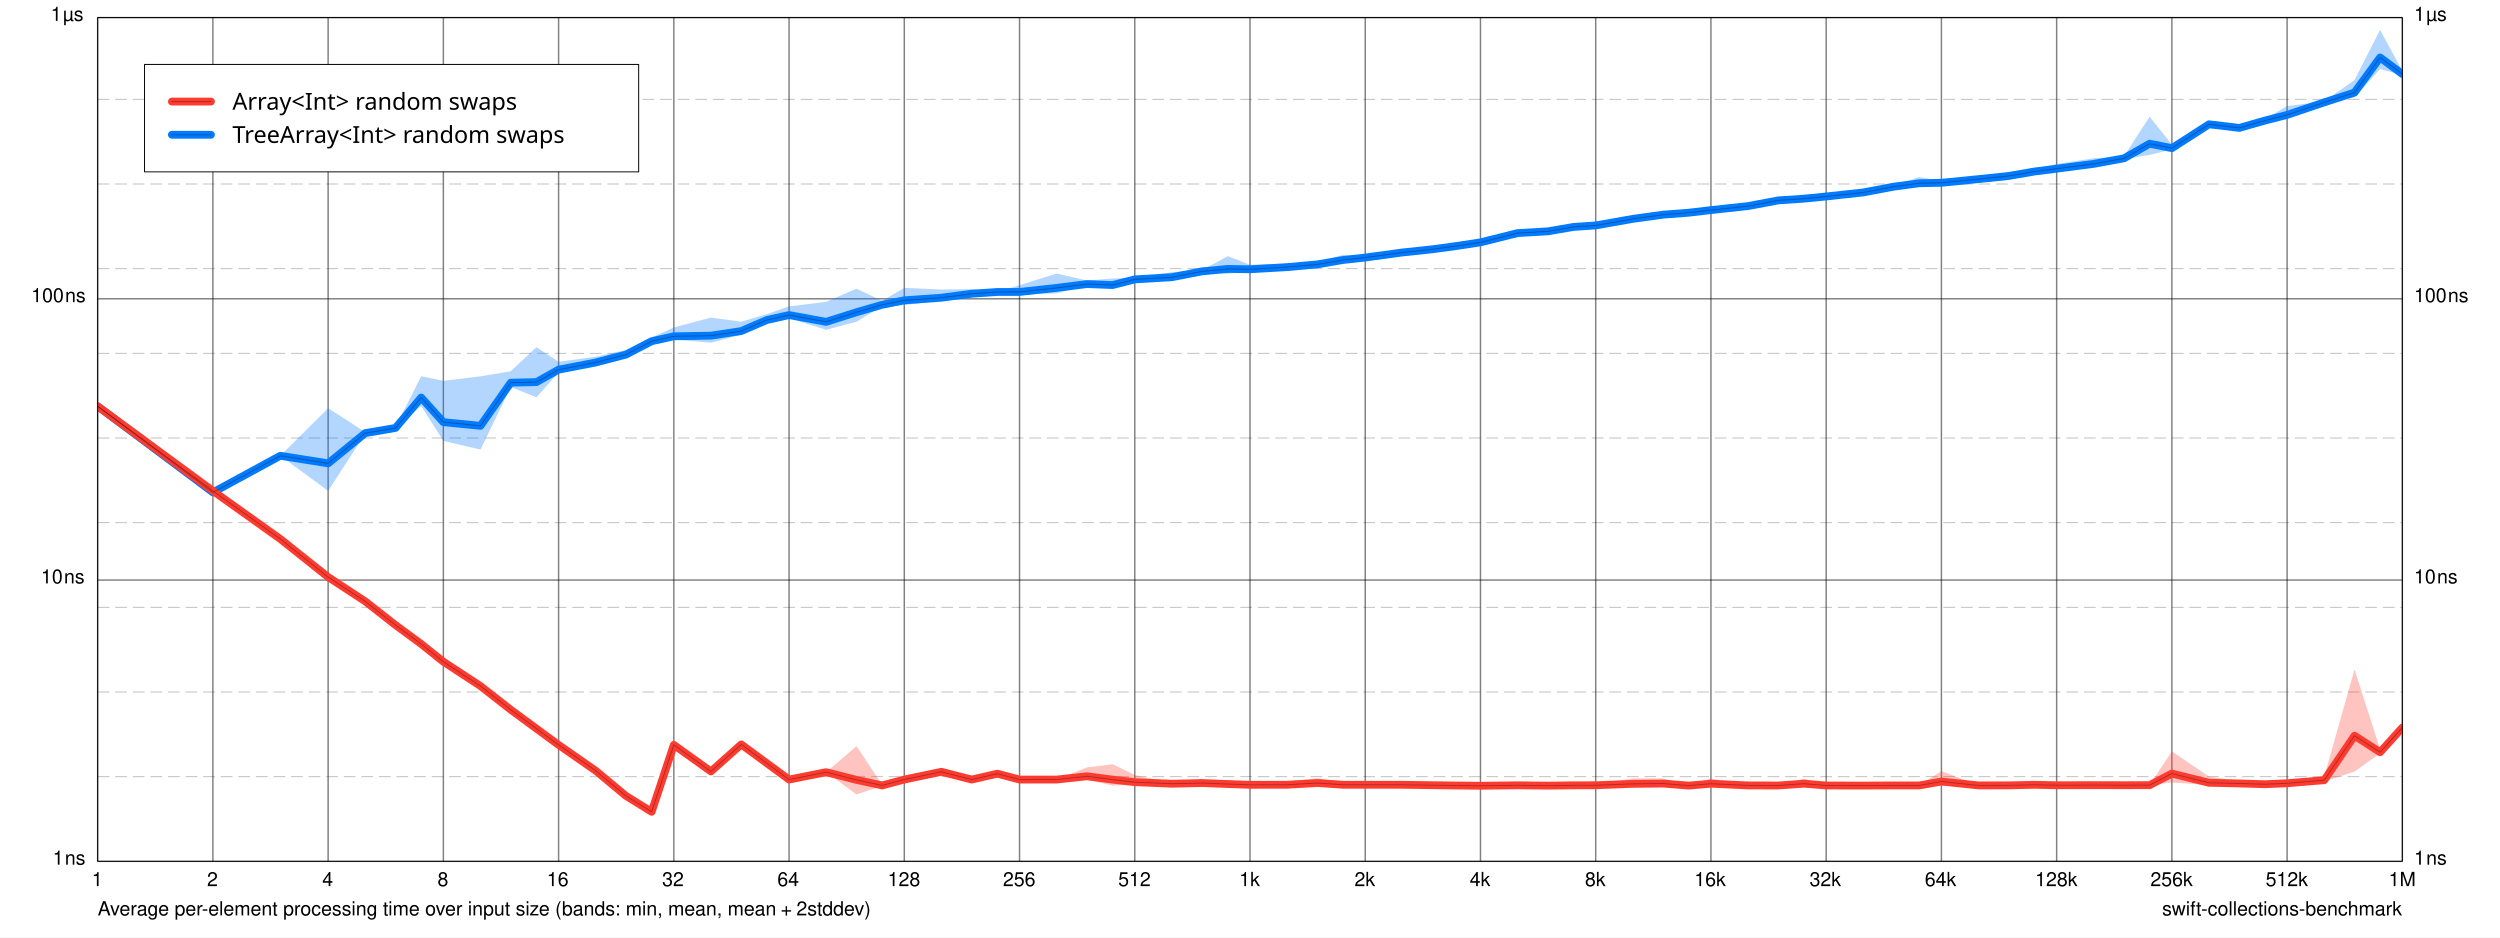
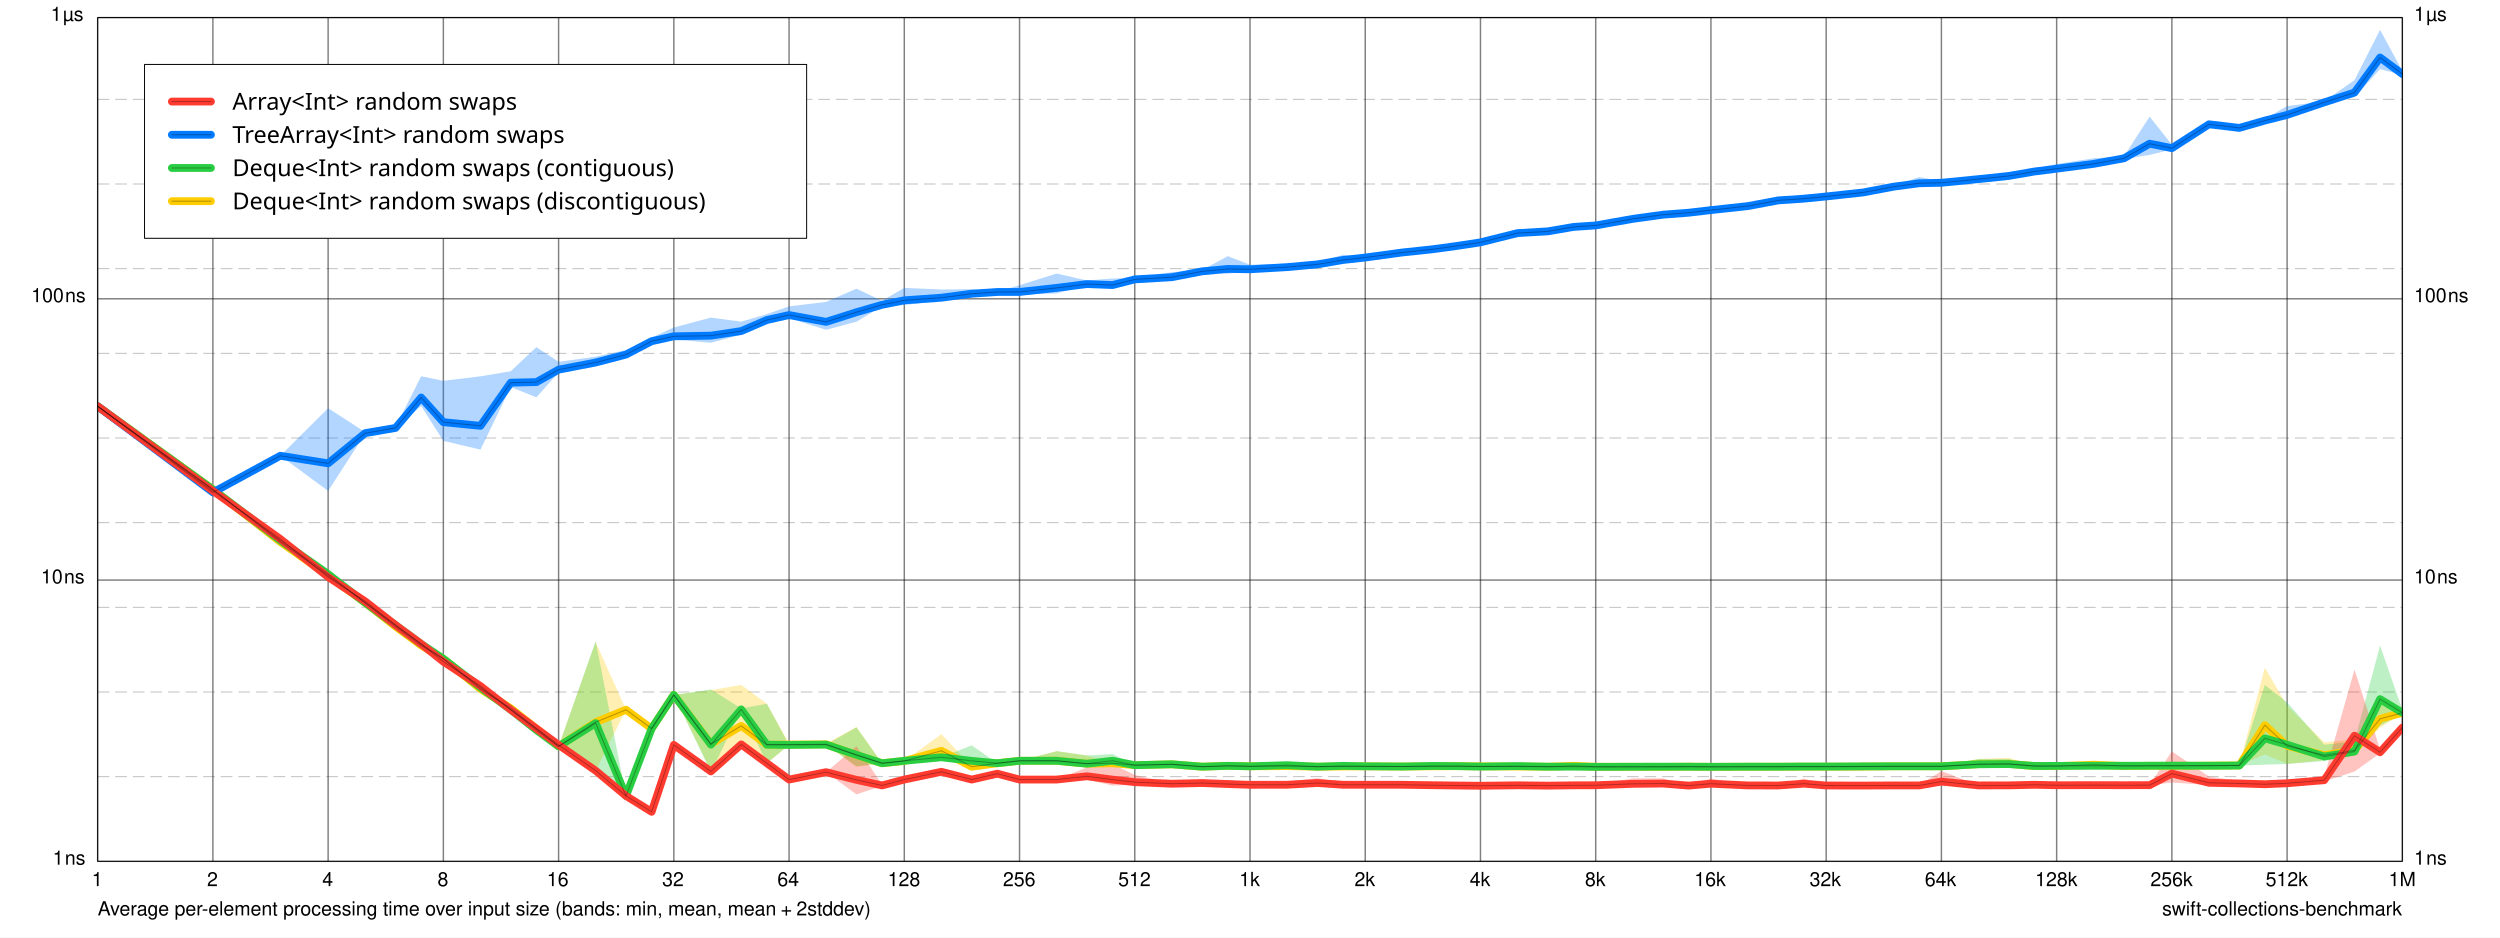
<svg xmlns="http://www.w3.org/2000/svg" xmlns:xlink="http://www.w3.org/1999/xlink" width="1280.0px" height="480.0px" viewBox="0.0 0.0 1280.0 480.0" version="1.1">
  <path d="M 0 0 L 0 480 L 1280 480 L 1280 0 z" fill="#FFFFFF" fill-opacity="1.0" stroke="none" />
  <text x="50" y="468.7" font-family="Helvetica" font-size="10" font-weight="normal" font-style="normal" fill="#000000" fill-opacity="1">Average per-element processing time over input size (bands: min, mean, mean + 2stddev)</text>
  <a xlink:href="https://github.com/apple/swift-collections-benchmark">
    <text x="1107" y="468.7" font-family="Helvetica" font-size="10" font-weight="normal" font-style="normal" fill="#000000" fill-opacity="1">swift-collections-benchmark</text>
  </a>
  <path d="M 50 9 L 50 441" fill="none" stroke-width="0.75" stroke="#000000" stroke-opacity="0.498" stroke-linecap="butt" stroke-linejoin="round" />
  <text x="47" y="453.7" font-family="Helvetica" font-size="10" font-weight="normal" font-style="normal" fill="#000000" fill-opacity="1">1</text>
  <path d="M 109 9 L 109 441" fill="none" stroke-width="0.75" stroke="#000000" stroke-opacity="0.498" stroke-linecap="butt" stroke-linejoin="round" />
  <text x="106" y="453.7" font-family="Helvetica" font-size="10" font-weight="normal" font-style="normal" fill="#000000" fill-opacity="1">2</text>
  <path d="M 168 9 L 168 441" fill="none" stroke-width="0.75" stroke="#000000" stroke-opacity="0.498" stroke-linecap="butt" stroke-linejoin="round" />
  <text x="165" y="453.7" font-family="Helvetica" font-size="10" font-weight="normal" font-style="normal" fill="#000000" fill-opacity="1">4</text>
  <path d="M 227 9 L 227 441" fill="none" stroke-width="0.75" stroke="#000000" stroke-opacity="0.498" stroke-linecap="butt" stroke-linejoin="round" />
  <text x="224" y="453.7" font-family="Helvetica" font-size="10" font-weight="normal" font-style="normal" fill="#000000" fill-opacity="1">8</text>
  <path d="M 286 9 L 286 441" fill="none" stroke-width="0.75" stroke="#000000" stroke-opacity="0.498" stroke-linecap="butt" stroke-linejoin="round" />
  <text x="280" y="453.7" font-family="Helvetica" font-size="10" font-weight="normal" font-style="normal" fill="#000000" fill-opacity="1">16</text>
  <path d="M 345 9 L 345 441" fill="none" stroke-width="0.75" stroke="#000000" stroke-opacity="0.498" stroke-linecap="butt" stroke-linejoin="round" />
  <text x="339" y="453.7" font-family="Helvetica" font-size="10" font-weight="normal" font-style="normal" fill="#000000" fill-opacity="1">32</text>
  <path d="M 404 9 L 404 441" fill="none" stroke-width="0.75" stroke="#000000" stroke-opacity="0.498" stroke-linecap="butt" stroke-linejoin="round" />
  <text x="398" y="453.7" font-family="Helvetica" font-size="10" font-weight="normal" font-style="normal" fill="#000000" fill-opacity="1">64</text>
  <path d="M 463 9 L 463 441" fill="none" stroke-width="0.75" stroke="#000000" stroke-opacity="0.498" stroke-linecap="butt" stroke-linejoin="round" />
  <text x="454.5" y="453.7" font-family="Helvetica" font-size="10" font-weight="normal" font-style="normal" fill="#000000" fill-opacity="1">128</text>
  <path d="M 522 9 L 522 441" fill="none" stroke-width="0.75" stroke="#000000" stroke-opacity="0.498" stroke-linecap="butt" stroke-linejoin="round" />
  <text x="513.5" y="453.7" font-family="Helvetica" font-size="10" font-weight="normal" font-style="normal" fill="#000000" fill-opacity="1">256</text>
  <path d="M 581 9 L 581 441" fill="none" stroke-width="0.75" stroke="#000000" stroke-opacity="0.498" stroke-linecap="butt" stroke-linejoin="round" />
  <text x="572.5" y="453.7" font-family="Helvetica" font-size="10" font-weight="normal" font-style="normal" fill="#000000" fill-opacity="1">512</text>
  <path d="M 640 9 L 640 441" fill="none" stroke-width="0.75" stroke="#000000" stroke-opacity="0.498" stroke-linecap="butt" stroke-linejoin="round" />
  <text x="634.5" y="453.7" font-family="Helvetica" font-size="10" font-weight="normal" font-style="normal" fill="#000000" fill-opacity="1">1k</text>
  <path d="M 699 9 L 699 441" fill="none" stroke-width="0.75" stroke="#000000" stroke-opacity="0.498" stroke-linecap="butt" stroke-linejoin="round" />
  <text x="693.5" y="453.7" font-family="Helvetica" font-size="10" font-weight="normal" font-style="normal" fill="#000000" fill-opacity="1">2k</text>
  <path d="M 758 9 L 758 441" fill="none" stroke-width="0.75" stroke="#000000" stroke-opacity="0.498" stroke-linecap="butt" stroke-linejoin="round" />
  <text x="752.5" y="453.7" font-family="Helvetica" font-size="10" font-weight="normal" font-style="normal" fill="#000000" fill-opacity="1">4k</text>
  <path d="M 817 9 L 817 441" fill="none" stroke-width="0.75" stroke="#000000" stroke-opacity="0.498" stroke-linecap="butt" stroke-linejoin="round" />
  <text x="811.5" y="453.7" font-family="Helvetica" font-size="10" font-weight="normal" font-style="normal" fill="#000000" fill-opacity="1">8k</text>
  <path d="M 876 9 L 876 441" fill="none" stroke-width="0.75" stroke="#000000" stroke-opacity="0.498" stroke-linecap="butt" stroke-linejoin="round" />
  <text x="867.5" y="453.7" font-family="Helvetica" font-size="10" font-weight="normal" font-style="normal" fill="#000000" fill-opacity="1">16k</text>
  <path d="M 935 9 L 935 441" fill="none" stroke-width="0.75" stroke="#000000" stroke-opacity="0.498" stroke-linecap="butt" stroke-linejoin="round" />
  <text x="926.5" y="453.7" font-family="Helvetica" font-size="10" font-weight="normal" font-style="normal" fill="#000000" fill-opacity="1">32k</text>
  <path d="M 994 9 L 994 441" fill="none" stroke-width="0.75" stroke="#000000" stroke-opacity="0.498" stroke-linecap="butt" stroke-linejoin="round" />
  <text x="985.5" y="453.7" font-family="Helvetica" font-size="10" font-weight="normal" font-style="normal" fill="#000000" fill-opacity="1">64k</text>
  <path d="M 1053 9 L 1053 441" fill="none" stroke-width="0.75" stroke="#000000" stroke-opacity="0.498" stroke-linecap="butt" stroke-linejoin="round" />
  <text x="1042" y="453.7" font-family="Helvetica" font-size="10" font-weight="normal" font-style="normal" fill="#000000" fill-opacity="1">128k</text>
  <path d="M 1112 9 L 1112 441" fill="none" stroke-width="0.75" stroke="#000000" stroke-opacity="0.498" stroke-linecap="butt" stroke-linejoin="round" />
  <text x="1101" y="453.7" font-family="Helvetica" font-size="10" font-weight="normal" font-style="normal" fill="#000000" fill-opacity="1">256k</text>
  <path d="M 1171 9 L 1171 441" fill="none" stroke-width="0.75" stroke="#000000" stroke-opacity="0.498" stroke-linecap="butt" stroke-linejoin="round" />
  <text x="1160" y="453.7" font-family="Helvetica" font-size="10" font-weight="normal" font-style="normal" fill="#000000" fill-opacity="1">512k</text>
  <path d="M 1230 9 L 1230 441" fill="none" stroke-width="0.75" stroke="#000000" stroke-opacity="0.498" stroke-linecap="butt" stroke-linejoin="round" />
  <text x="1223" y="453.7" font-family="Helvetica" font-size="10" font-weight="normal" font-style="normal" fill="#000000" fill-opacity="1">1M</text>
  <path d="M 50 441 L 1230 441" fill="none" stroke-width="0.75" stroke="#000000" stroke-opacity="0.498" stroke-linecap="butt" stroke-linejoin="round" />
  <text x="27" y="442.7" font-family="Helvetica" font-size="10" font-weight="normal" font-style="normal" fill="#000000" fill-opacity="1">1 ns</text>
  <text x="1236" y="442.7" font-family="Helvetica" font-size="10" font-weight="normal" font-style="normal" fill="#000000" fill-opacity="1">1 ns</text>
  <path d="M 50 297 L 1230 297" fill="none" stroke-width="0.75" stroke="#000000" stroke-opacity="0.498" stroke-linecap="butt" stroke-linejoin="round" />
  <text x="21" y="298.7" font-family="Helvetica" font-size="10" font-weight="normal" font-style="normal" fill="#000000" fill-opacity="1">10 ns</text>
  <text x="1236" y="298.7" font-family="Helvetica" font-size="10" font-weight="normal" font-style="normal" fill="#000000" fill-opacity="1">10 ns</text>
  <path d="M 50 153 L 1230 153" fill="none" stroke-width="0.75" stroke="#000000" stroke-opacity="0.498" stroke-linecap="butt" stroke-linejoin="round" />
  <text x="16" y="154.7" font-family="Helvetica" font-size="10" font-weight="normal" font-style="normal" fill="#000000" fill-opacity="1">100 ns</text>
  <text x="1236" y="154.7" font-family="Helvetica" font-size="10" font-weight="normal" font-style="normal" fill="#000000" fill-opacity="1">100 ns</text>
  <path d="M 50 9 L 1230 9" fill="none" stroke-width="0.75" stroke="#000000" stroke-opacity="0.498" stroke-linecap="butt" stroke-linejoin="round" />
  <text x="26" y="10.7" font-family="Helvetica" font-size="10" font-weight="normal" font-style="normal" fill="#000000" fill-opacity="1">1 µs</text>
  <text x="1236" y="10.7" font-family="Helvetica" font-size="10" font-weight="normal" font-style="normal" fill="#000000" fill-opacity="1">1 µs</text>
  <path d="M 50 397.65 L 1230 397.65" fill="none" stroke-width="0.5" stroke="#000000" stroke-opacity="0.259" stroke-linecap="butt" stroke-linejoin="round" stroke-dasharray="6 3" stroke-dashoffset="0" />
  <path d="M 50 354.3 L 1230 354.3" fill="none" stroke-width="0.5" stroke="#000000" stroke-opacity="0.259" stroke-linecap="butt" stroke-linejoin="round" stroke-dasharray="6 3" stroke-dashoffset="0" />
  <path d="M 50 310.96 L 1230 310.96" fill="none" stroke-width="0.5" stroke="#000000" stroke-opacity="0.259" stroke-linecap="butt" stroke-linejoin="round" stroke-dasharray="6 3" stroke-dashoffset="0" />
  <path d="M 50 267.61 L 1230 267.61" fill="none" stroke-width="0.5" stroke="#000000" stroke-opacity="0.259" stroke-linecap="butt" stroke-linejoin="round" stroke-dasharray="6 3" stroke-dashoffset="0" />
  <path d="M 50 224.26 L 1230 224.26" fill="none" stroke-width="0.5" stroke="#000000" stroke-opacity="0.259" stroke-linecap="butt" stroke-linejoin="round" stroke-dasharray="6 3" stroke-dashoffset="0" />
  <path d="M 50 180.91 L 1230 180.91" fill="none" stroke-width="0.5" stroke="#000000" stroke-opacity="0.259" stroke-linecap="butt" stroke-linejoin="round" stroke-dasharray="6 3" stroke-dashoffset="0" />
  <path d="M 50 137.56 L 1230 137.56" fill="none" stroke-width="0.5" stroke="#000000" stroke-opacity="0.259" stroke-linecap="butt" stroke-linejoin="round" stroke-dasharray="6 3" stroke-dashoffset="0" />
  <path d="M 50 94.213 L 1230 94.213" fill="none" stroke-width="0.5" stroke="#000000" stroke-opacity="0.259" stroke-linecap="butt" stroke-linejoin="round" stroke-dasharray="6 3" stroke-dashoffset="0" />
  <path d="M 50 50.865 L 1230 50.865" fill="none" stroke-width="0.5" stroke="#000000" stroke-opacity="0.259" stroke-linecap="butt" stroke-linejoin="round" stroke-dasharray="6 3" stroke-dashoffset="0" />
-   <path d="M 74 33 L 74 88 L 327 88 L 327 33 z" fill="#FFFFFF" fill-opacity="1.0" stroke="none" />
+   <path d="M 74 33 L 74 122 L 413 122 L 413 33 z" fill="#FFFFFF" fill-opacity="1.0" stroke="none" />
  <clipPath id="clip-0">
    <path d="M 50 9 L 50 441 L 1230 441 L 1230 9 z" />
  </clipPath>
  <g clip-path="url(#clip-0)">
+     <path d="M 50 205.91L 109 250.6L 143.51 277.46L 168 292.6L 186.99 306.56L 202.51 320.81L 215.63 330.45L 227 337.3L 245.99 352.76L 261.51 362.65L 274.63 370.95L 286 382.15L 304.99 328.7L 320.51 363.4L 333.63 373.04L 345 355.79L 363.99 353.34L 379.51 350.67L 392.63 360.31L 404 380.68L 422.99 380.67L 438.51 372.21L 451.63 390.78L 463 389.64L 481.99 375.85L 497.51 392.36L 510.63 390.78L 522 389.53L 540.99 384.61L 556.51 386.81L 569.63 390.78L 581 391.77L 599.99 391.34L 615.51 392.53L 628.63 392.11L 640 390.74L 658.99 392.21L 674.51 392.52L 687.63 391.52L 699 392.36L 717.99 391.81L 733.51 391.81L 746.63 391.8L 758 392.36L 776.99 392.47L 792.51 392.55L 805.63 391.17L 817 392.37L 835.99 392.25L 851.51 392.64L 864.63 392.52L 876 392.5L 894.99 392.42L 910.51 392.55L 923.63 392.52L 935 392.53L 953.99 392.41L 969.51 392.17L 982.63 392.12L 994 392.35L 1013 388.54L 1028.5 387.96L 1041.6 392.23L 1053 392.25L 1072 389.8L 1087.5 392.12L 1100.6 392.08L 1112 392.08L 1131 391.66L 1146.5 391.85L 1159.6 341.78L 1171 361.42L 1190 380L 1205.5 378.67L 1218.6 356.91L 1230 363.89L 1230 365.32L 1218.6 372.51L 1205.5 386.26L 1190 389.21L 1171 391.1L 1159.6 386.26L 1146.5 391.88L 1131 392.14L 1112 392.16L 1100.6 392.12L 1087.5 392.23L 1072 392.15L 1053 392.27L 1041.6 392.25L 1028.5 392.23L 1013 392.25L 994 392.35L 982.63 392.43L 969.51 392.4L 953.99 392.53L 935 392.53L 923.63 392.52L 910.51 392.55L 894.99 392.64L 876 392.64L 864.63 392.52L 851.51 392.64L 835.99 392.7L 817 392.64L 805.63 392.44L 792.51 392.55L 776.99 392.47L 758 392.36L 746.63 392.43L 733.51 392.54L 717.99 392.71L 699 392.36L 687.63 392.77L 674.51 392.55L 658.99 392.25L 640 392.92L 628.63 392.11L 615.51 392.53L 599.99 391.34L 581 391.77L 569.63 390.78L 556.51 392.57L 540.99 391.34L 522 389.53L 510.63 390.78L 497.51 392.65L 481.99 387.73L 463 389.64L 451.63 390.78L 438.51 392.65L 422.99 381.24L 404 381.39L 392.63 390.78L 379.51 381.14L 363.99 394.6L 345 355.79L 333.63 373.04L 320.51 363.4L 304.99 394.6L 286 382.15L 274.63 373.8L 261.51 362.65L 245.99 352.76L 227 337.3L 215.63 330.45L 202.51 320.81L 186.99 309.41L 168 295.46L 143.51 277.46L 109 250.6L 50 208.76" fill="#FFCC00" fill-opacity="0.302" stroke="none" />
+     <path d="M 50 205.91L 109 250.6L 143.51 274.61L 168 293.95L 186.99 306.56L 202.51 317.96L 215.63 327.6L 227 337.3L 245.99 349.91L 261.51 361.31L 274.63 373.8L 286 382.15L 304.99 328.22L 320.51 407.51L 333.63 373.04L 345 355.79L 363.99 352.99L 379.51 362.69L 392.63 360.31L 404 381.39L 422.99 381.24L 438.51 372.41L 451.63 390.78L 463 389.23L 481.99 387.73L 497.51 381.6L 510.63 390.78L 522 389.53L 540.99 384.61L 556.51 386.81L 569.63 386.06L 581 391.77L 599.99 391.25L 615.51 392.5L 628.63 392.05L 640 390.71L 658.99 390.49L 674.51 392.55L 687.63 392.11L 699 392.33L 717.99 391.82L 733.51 392.16L 746.63 391.8L 758 392.09L 776.99 392.23L 792.51 392.55L 805.63 392.29L 817 392.64L 835.99 392.58L 851.51 392.54L 864.63 392.44L 876 392.51L 894.99 392.53L 910.51 392.54L 923.63 392.48L 935 392.5L 953.99 392.27L 969.51 392.35L 982.63 392.35L 994 392.26L 1013 388.62L 1028.5 388.57L 1041.6 392.02L 1053 391.96L 1072 391.78L 1087.5 392.02L 1100.6 392.03L 1112 391.61L 1131 391.95L 1146.5 391.84L 1159.6 350.69L 1171 359.62L 1190 381.28L 1205.5 379.63L 1218.6 330.52L 1230 363.37L 1230 365.43L 1218.6 371.53L 1205.5 386.74L 1190 389.62L 1171 391.18L 1159.6 391.52L 1146.5 392L 1131 392.08L 1112 392.14L 1100.6 392.06L 1087.5 392.11L 1072 392.17L 1053 392.2L 1041.6 392.24L 1028.5 392.16L 1013 392.28L 994 392.37L 982.63 392.35L 969.51 392.35L 953.99 392.44L 935 392.5L 923.63 392.48L 910.51 392.55L 894.99 392.53L 876 392.64L 864.63 392.6L 851.51 392.55L 835.99 392.59L 817 392.64L 805.63 392.6L 792.51 392.55L 776.99 392.24L 758 392.64L 746.63 392.44L 733.51 392.16L 717.99 392.7L 699 392.36L 687.63 392.11L 674.51 392.55L 658.99 392.23L 640 392.95L 628.63 392.11L 615.51 392.57L 599.99 391.34L 581 391.77L 569.63 390.78L 556.51 392.57L 540.99 391.34L 522 389.53L 510.63 390.78L 497.51 392.65L 481.99 387.73L 463 389.64L 451.63 390.78L 438.51 392.35L 422.99 381.24L 404 381.39L 392.63 390.78L 379.51 363.4L 363.99 395.35L 345 355.79L 333.63 373.04L 320.51 407.51L 304.99 396.11L 286 382.15L 274.63 373.8L 261.51 364.16L 245.99 352.76L 227 337.3L 215.63 330.45L 202.51 320.81L 186.99 309.41L 168 293.95L 143.51 277.46L 109 250.6L 50 208.76" fill="#28CD41" fill-opacity="0.302" stroke="none" />
    <path d="M 50 205.91L 109 252.11L 143.51 233.36L 168 208.99L 186.99 221.24L 202.51 218.68L 215.63 192.64L 227 194.98L 245.99 192.67L 261.51 190.07L 274.63 177.73L 286 185.25L 304.99 182.62L 320.51 179.2L 333.63 172.85L 345 167.66L 363.99 162.62L 379.51 164.7L 392.63 160.81L 404 156.86L 422.99 154.55L 438.51 147.81L 451.63 154.01L 463 147.39L 481.99 148.24L 497.51 148.03L 510.63 149.35L 522 146.04L 540.99 140.05L 556.51 143.6L 569.63 142.59L 581 142.31L 599.99 139.33L 615.51 138.27L 628.63 131.15L 640 135.56L 658.99 135.02L 674.51 134.38L 687.63 130.46L 699 131.49L 717.99 129.21L 733.51 126.26L 746.63 125.68L 758 124.02L 776.99 118.56L 792.51 118.24L 805.63 115.12L 817 114.28L 835.99 110.55L 851.51 108.77L 864.63 107.6L 876 107.11L 894.99 104.48L 910.51 101.52L 923.63 101.18L 935 100.35L 953.99 98.23L 969.51 94.891L 982.63 90.696L 994 92.692L 1013 90.264L 1028.5 89.37L 1041.6 86.367L 1053 83.954L 1072 81.03L 1087.5 79.997L 1100.6 59.733L 1112 74.068L 1131 63.515L 1146.5 64.492L 1159.6 60.925L 1171 54.295L 1190 51.886L 1205.5 41.003L 1218.6 15.299L 1230 36.295L 1230 38.491L 1218.6 35.331L 1205.5 49.801L 1190 52.589L 1171 60.512L 1159.6 62.02L 1146.5 65.844L 1131 63.684L 1112 76.511L 1100.6 79.3L 1087.5 81.418L 1072 84.938L 1053 87.256L 1041.6 88.337L 1028.5 90.339L 1013 92.227L 994 93.902L 982.63 94.972L 969.51 95.823L 953.99 98.638L 935 100.68L 923.63 101.9L 910.51 102.97L 894.99 105.88L 876 107.74L 864.63 109.37L 851.51 110.32L 835.99 112.6L 817 115.83L 805.63 116.58L 792.51 118.53L 776.99 119.63L 758 124.1L 746.63 125.86L 733.51 128.11L 717.99 129.29L 699 131.99L 687.63 134.07L 674.51 135.72L 658.99 137.41L 640 138.7L 628.63 140.17L 615.51 139.15L 599.99 142.87L 581 143.3L 569.63 147.18L 556.51 146.11L 540.99 150.21L 522 150.74L 510.63 149.56L 497.51 151.23L 481.99 153.98L 463 156.17L 451.63 156.79L 438.51 164.73L 422.99 168.86L 404 162.96L 392.63 164.96L 379.51 171.29L 363.99 175.48L 345 173.87L 333.63 175.37L 320.51 182.39L 304.99 186.69L 286 190.74L 274.63 203.44L 261.51 198.15L 245.99 230.2L 227 225.74L 215.63 207.89L 202.51 219.25L 186.99 221.96L 168 251.35L 143.51 233.36L 109 252.11L 50 208.76" fill="#007AFF" fill-opacity="0.302" stroke="none" />
    <path d="M 50 205.91L 109 249.25L 143.51 275.96L 168 295.46L 186.99 307.9L 202.51 317.96L 215.63 327.6L 227 338.8L 245.99 351.25L 261.51 361.31L 274.63 370.95L 286 379.3L 304.99 394.6L 320.51 407.51L 333.63 415.64L 345 381.39L 363.99 393.92L 379.51 381.14L 392.63 390.78L 404 399.13L 422.99 395.35L 438.51 382.05L 451.63 401.71L 463 399.13L 481.99 395.16L 497.51 399.13L 510.63 396.13L 522 399.13L 540.99 399.13L 556.51 392.91L 569.63 391.29L 581 396.78L 599.99 401.27L 615.51 400.91L 628.63 399.26L 640 401.82L 658.99 400.26L 674.51 398.43L 687.63 400.72L 699 401.8L 717.99 401.81L 733.51 401.38L 746.63 402.17L 758 401.83L 776.99 402.07L 792.51 401.61L 805.63 401.81L 817 401.82L 835.99 398.52L 851.51 398.54L 864.63 402.1L 876 398.57L 894.99 402.14L 910.51 402.09L 923.63 398.64L 935 402.18L 953.99 402.11L 969.51 402.06L 982.63 401.98L 994 394.8L 1013 402.06L 1028.5 402.07L 1041.6 401.52L 1053 402.03L 1072 402L 1087.5 401.99L 1100.6 401.93L 1112 384.72L 1131 397.62L 1146.5 399.89L 1159.6 401.18L 1171 400.79L 1190 397.66L 1205.5 342.79L 1218.6 383.68L 1230 371.45L 1230 372.92L 1218.6 385.66L 1205.5 395.03L 1190 400.1L 1171 401.12L 1159.6 401.66L 1146.5 401.56L 1131 401.94L 1112 400.64L 1100.6 402.03L 1087.5 402.04L 1072 402L 1053 402.05L 1041.6 401.92L 1028.5 402.12L 1013 402.15L 994 402.16L 982.63 402.21L 969.51 402.17L 953.99 402.24L 935 402.18L 923.63 402.19L 910.51 402.19L 894.99 402.14L 876 402.22L 864.63 402.28L 851.51 402.14L 835.99 402.34L 817 402.14L 805.63 402.19L 792.51 402.48L 776.99 402.07L 758 402.47L 746.63 402.19L 733.51 402.25L 717.99 401.81L 699 401.8L 687.63 402.17L 674.51 401.8L 658.99 402.34L 640 401.82L 628.63 402.21L 615.51 400.91L 599.99 401.27L 581 401.82L 569.63 402.21L 556.51 399.13L 540.99 399.13L 522 399.13L 510.63 396.13L 497.51 399.13L 481.99 395.16L 463 399.13L 451.63 402.29L 438.51 406.75L 422.99 395.35L 404 399.13L 392.63 390.78L 379.51 381.14L 363.99 395.35L 345 381.39L 333.63 415.64L 320.51 407.51L 304.99 394.6L 286 382.15L 274.63 373.8L 261.51 364.16L 245.99 351.25L 227 338.8L 215.63 330.45L 202.51 320.81L 186.99 307.9L 168 295.46L 143.51 275.96L 109 252.11L 50 208.76" fill="#FF3B30" fill-opacity="0.302" stroke="none" />
+     <path d="M 50 208L 109 250.6L 143.51 277.46L 168 294.7L 186.99 308.65L 202.51 320.81L 215.63 330.45L 227 337.3L 245.99 352.76L 261.51 362.65L 274.63 373.04L 286 382.15L 304.99 369.74L 320.51 363.4L 333.63 373.04L 345 355.79L 363.99 380.94L 379.51 371.65L 392.63 381.29L 404 381.21L 422.99 381.09L 438.51 386.63L 451.63 390.78L 463 389.64L 481.99 384.4L 497.51 392.57L 510.63 390.78L 522 389.53L 540.99 389.51L 556.51 391.01L 569.63 390.78L 581 391.77L 599.99 391.34L 615.51 392.53L 628.63 392.11L 640 392.34L 658.99 392.24L 674.51 392.54L 687.63 392.44L 699 392.36L 717.99 392.47L 733.51 392.35L 746.63 392.27L 758 392.36L 776.99 392.47L 792.51 392.55L 805.63 392.1L 817 392.57L 835.99 392.59L 851.51 392.64L 864.63 392.52L 876 392.61L 894.99 392.59L 910.51 392.55L 923.63 392.52L 935 392.53L 953.99 392.5L 969.51 392.34L 982.63 392.35L 994 392.35L 1013 391.26L 1028.5 391.09L 1041.6 392.24L 1053 392.26L 1072 391.53L 1087.5 392.2L 1100.6 392.11L 1112 392.14L 1131 392.01L 1146.5 391.88L 1159.6 371.27L 1171 381.89L 1190 386.67L 1205.5 384.19L 1218.6 368.04L 1230 364.94" fill="none" stroke-width="4" stroke="#FFCC00" stroke-opacity="1" stroke-linecap="round" stroke-linejoin="round" />
+     <path d="M 50 208L 109 250.6L 143.51 276.71L 168 293.95L 186.99 308.65L 202.51 320.05L 215.63 329.7L 227 337.3L 245.99 352L 261.51 363.4L 274.63 373.8L 286 382.15L 304.99 370.24L 320.51 407.51L 333.63 373.04L 345 355.79L 363.99 381.24L 379.51 363.22L 392.63 381.29L 404 381.39L 422.99 381.24L 438.51 386.49L 451.63 390.78L 463 389.53L 481.99 387.73L 497.51 389.57L 510.63 390.78L 522 389.53L 540.99 389.51L 556.51 391.01L 569.63 389.51L 581 391.77L 599.99 391.31L 615.51 392.55L 628.63 392.1L 640 392.36L 658.99 391.77L 674.51 392.55L 687.63 392.11L 699 392.35L 717.99 392.47L 733.51 392.16L 746.63 392.27L 758 392.5L 776.99 392.23L 792.51 392.55L 805.63 392.52L 817 392.64L 835.99 392.58L 851.51 392.55L 864.63 392.56L 876 392.61L 894.99 392.53L 910.51 392.55L 923.63 392.48L 935 392.5L 953.99 392.39L 969.51 392.35L 982.63 392.35L 994 392.34L 1013 391.3L 1028.5 391.2L 1041.6 392.18L 1053 392.14L 1072 392.07L 1087.5 392.09L 1100.6 392.05L 1112 392L 1131 392.05L 1146.5 391.96L 1159.6 378.04L 1171 381.28L 1190 387.33L 1205.5 384.8L 1218.6 357.98L 1230 364.88" fill="none" stroke-width="4" stroke="#28CD41" stroke-opacity="1" stroke-linecap="round" stroke-linejoin="round" />
    <path d="M 50 208L 109 252.11L 143.51 233.36L 168 237.24L 186.99 221.77L 202.51 219.1L 215.63 203.54L 227 216.14L 245.99 218.03L 261.51 195.93L 274.63 195.64L 286 189.26L 304.99 185.6L 320.51 181.54L 333.63 174.7L 345 172.19L 363.99 171.86L 379.51 169.5L 392.63 163.85L 404 161.31L 422.99 164.79L 438.51 159.85L 451.63 156.05L 463 153.76L 481.99 152.43L 497.51 150.38L 510.63 149.5L 522 149.48L 540.99 147.4L 556.51 145.44L 569.63 145.95L 581 143.04L 599.99 141.93L 615.51 138.92L 628.63 137.69L 640 137.87L 658.99 136.77L 674.51 135.36L 687.63 133.11L 699 131.86L 717.99 129.27L 733.51 127.62L 746.63 125.82L 758 124.08L 776.99 119.35L 792.51 118.45L 805.63 116.19L 817 115.42L 835.99 112.06L 851.51 109.91L 864.63 108.91L 876 107.57L 894.99 105.51L 910.51 102.59L 923.63 101.71L 935 100.59L 953.99 98.531L 969.51 95.578L 982.63 93.826L 994 93.584L 1013 91.708L 1028.5 90.084L 1041.6 87.816L 1053 86.376L 1072 83.893L 1087.5 81.044L 1100.6 73.57L 1112 75.864L 1131 63.64L 1146.5 65.488L 1159.6 61.732L 1171 58.827L 1190 52.404L 1205.5 47.381L 1218.6 29.449L 1230 37.91" fill="none" stroke-width="4" stroke="#007AFF" stroke-opacity="1" stroke-linecap="round" stroke-linejoin="round" />
    <path d="M 50 208L 109 251.35L 143.51 275.96L 168 295.46L 186.99 307.9L 202.51 320.05L 215.63 329.7L 227 338.8L 245.99 351.25L 261.51 363.4L 274.63 373.04L 286 381.39L 304.99 394.6L 320.51 407.51L 333.63 415.64L 345 381.39L 363.99 394.97L 379.51 381.14L 392.63 390.78L 404 399.13L 422.99 395.35L 438.51 399.3L 451.63 402.14L 463 399.13L 481.99 395.16L 497.51 399.13L 510.63 396.13L 522 399.13L 540.99 399.13L 556.51 397.45L 569.63 399.17L 581 400.46L 599.99 401.27L 615.51 400.91L 628.63 401.43L 640 401.82L 658.99 401.79L 674.51 400.9L 687.63 401.79L 699 401.8L 717.99 401.81L 733.51 402.03L 746.63 402.19L 758 402.31L 776.99 402.07L 792.51 402.25L 805.63 402.09L 817 402.05L 835.99 401.32L 851.51 401.18L 864.63 402.23L 876 401.25L 894.99 402.14L 910.51 402.17L 923.63 401.24L 935 402.18L 953.99 402.21L 969.51 402.14L 982.63 402.15L 994 400.15L 1013 402.13L 1028.5 402.11L 1041.6 401.81L 1053 402.05L 1072 402L 1087.5 402.03L 1100.6 402L 1112 396.07L 1131 400.78L 1146.5 401.12L 1159.6 401.53L 1171 401.03L 1190 399.46L 1205.5 376.68L 1218.6 385.14L 1230 372.53" fill="none" stroke-width="4" stroke="#FF3B30" stroke-opacity="1" stroke-linecap="round" stroke-linejoin="round" />
+     <path d="M 50 208L 109 250.6L 143.51 277.46L 168 294.7L 186.99 308.65L 202.51 320.81L 215.63 330.45L 227 337.3L 245.99 352.76L 261.51 362.65L 274.63 373.04L 286 382.15L 304.99 369.74L 320.51 363.4L 333.63 373.04L 345 355.79L 363.99 380.94L 379.51 371.65L 392.63 381.29L 404 381.21L 422.99 381.09L 438.51 386.63L 451.63 390.78L 463 389.64L 481.99 384.4L 497.51 392.57L 510.63 390.78L 522 389.53L 540.99 389.51L 556.51 391.01L 569.63 390.78L 581 391.77L 599.99 391.34L 615.51 392.53L 628.63 392.11L 640 392.34L 658.99 392.24L 674.51 392.54L 687.63 392.44L 699 392.36L 717.99 392.47L 733.51 392.35L 746.63 392.27L 758 392.36L 776.99 392.47L 792.51 392.55L 805.63 392.1L 817 392.57L 835.99 392.59L 851.51 392.64L 864.63 392.52L 876 392.61L 894.99 392.59L 910.51 392.55L 923.63 392.52L 935 392.53L 953.99 392.5L 969.51 392.34L 982.63 392.35L 994 392.35L 1013 391.26L 1028.5 391.09L 1041.6 392.24L 1053 392.26L 1072 391.53L 1087.5 392.2L 1100.6 392.11L 1112 392.14L 1131 392.01L 1146.5 391.88L 1159.6 371.27L 1171 381.89L 1190 386.67L 1205.5 384.19L 1218.6 368.04L 1230 364.94" fill="none" stroke-width="0.5" stroke="#000000" stroke-opacity="0.302" stroke-linecap="round" stroke-linejoin="round" />
+     <path d="M 50 208L 109 250.6L 143.51 276.71L 168 293.95L 186.99 308.65L 202.51 320.05L 215.63 329.7L 227 337.3L 245.99 352L 261.51 363.4L 274.63 373.8L 286 382.15L 304.99 370.24L 320.51 407.51L 333.63 373.04L 345 355.79L 363.99 381.24L 379.51 363.22L 392.63 381.29L 404 381.39L 422.99 381.24L 438.51 386.49L 451.63 390.78L 463 389.53L 481.99 387.73L 497.51 389.57L 510.63 390.78L 522 389.53L 540.99 389.51L 556.51 391.01L 569.63 389.51L 581 391.77L 599.99 391.31L 615.51 392.55L 628.63 392.1L 640 392.36L 658.99 391.77L 674.51 392.55L 687.63 392.11L 699 392.35L 717.99 392.47L 733.51 392.16L 746.63 392.27L 758 392.5L 776.99 392.23L 792.51 392.55L 805.63 392.52L 817 392.64L 835.99 392.58L 851.51 392.55L 864.63 392.56L 876 392.61L 894.99 392.53L 910.51 392.55L 923.63 392.48L 935 392.5L 953.99 392.39L 969.51 392.35L 982.63 392.35L 994 392.34L 1013 391.3L 1028.5 391.2L 1041.6 392.18L 1053 392.14L 1072 392.07L 1087.5 392.09L 1100.6 392.05L 1112 392L 1131 392.05L 1146.5 391.96L 1159.6 378.04L 1171 381.28L 1190 387.33L 1205.5 384.8L 1218.6 357.98L 1230 364.88" fill="none" stroke-width="0.5" stroke="#000000" stroke-opacity="0.302" stroke-linecap="round" stroke-linejoin="round" />
    <path d="M 50 208L 109 252.11L 143.51 233.36L 168 237.24L 186.99 221.77L 202.51 219.1L 215.63 203.54L 227 216.14L 245.99 218.03L 261.51 195.93L 274.63 195.64L 286 189.26L 304.99 185.6L 320.51 181.54L 333.63 174.7L 345 172.19L 363.99 171.86L 379.51 169.5L 392.63 163.85L 404 161.31L 422.99 164.79L 438.51 159.85L 451.63 156.05L 463 153.76L 481.99 152.43L 497.51 150.38L 510.63 149.5L 522 149.48L 540.99 147.4L 556.51 145.44L 569.63 145.95L 581 143.04L 599.99 141.93L 615.51 138.92L 628.63 137.69L 640 137.87L 658.99 136.77L 674.51 135.36L 687.63 133.11L 699 131.86L 717.99 129.27L 733.51 127.62L 746.63 125.82L 758 124.08L 776.99 119.35L 792.51 118.45L 805.63 116.19L 817 115.42L 835.99 112.06L 851.51 109.91L 864.63 108.91L 876 107.57L 894.99 105.51L 910.51 102.59L 923.63 101.71L 935 100.59L 953.99 98.531L 969.51 95.578L 982.63 93.826L 994 93.584L 1013 91.708L 1028.5 90.084L 1041.6 87.816L 1053 86.376L 1072 83.893L 1087.5 81.044L 1100.6 73.57L 1112 75.864L 1131 63.64L 1146.5 65.488L 1159.6 61.732L 1171 58.827L 1190 52.404L 1205.5 47.381L 1218.6 29.449L 1230 37.91" fill="none" stroke-width="0.5" stroke="#000000" stroke-opacity="0.302" stroke-linecap="round" stroke-linejoin="round" />
    <path d="M 50 208L 109 251.35L 143.51 275.96L 168 295.46L 186.99 307.9L 202.51 320.05L 215.63 329.7L 227 338.8L 245.99 351.25L 261.51 363.4L 274.63 373.04L 286 381.39L 304.99 394.6L 320.51 407.51L 333.63 415.64L 345 381.39L 363.99 394.97L 379.51 381.14L 392.63 390.78L 404 399.13L 422.99 395.35L 438.51 399.3L 451.63 402.14L 463 399.13L 481.99 395.16L 497.51 399.13L 510.63 396.13L 522 399.13L 540.99 399.13L 556.51 397.45L 569.63 399.17L 581 400.46L 599.99 401.27L 615.51 400.91L 628.63 401.43L 640 401.82L 658.99 401.79L 674.51 400.9L 687.63 401.79L 699 401.8L 717.99 401.81L 733.51 402.03L 746.63 402.19L 758 402.31L 776.99 402.07L 792.51 402.25L 805.63 402.09L 817 402.05L 835.99 401.32L 851.51 401.18L 864.63 402.23L 876 401.25L 894.99 402.14L 910.51 402.17L 923.63 401.24L 935 402.18L 953.99 402.21L 969.51 402.14L 982.63 402.15L 994 400.15L 1013 402.13L 1028.5 402.11L 1041.6 401.81L 1053 402.05L 1072 402L 1087.5 402.03L 1100.6 402L 1112 396.07L 1131 400.78L 1146.5 401.12L 1159.6 401.53L 1171 401.03L 1190 399.46L 1205.5 376.68L 1218.6 385.14L 1230 372.53" fill="none" stroke-width="0.5" stroke="#000000" stroke-opacity="0.302" stroke-linecap="round" stroke-linejoin="round" />
  </g>
-   <path d="M 74 33 L 74 88 L 327 88 L 327 33 z" fill="#FFFFFF" fill-opacity="0.702" stroke-width="0.5" stroke="#000000" stroke-opacity="1" stroke-linecap="round" stroke-linejoin="round" />
+   <path d="M 74 33 L 74 122 L 413 122 L 413 33 z" fill="#FFFFFF" fill-opacity="0.702" stroke-width="0.5" stroke="#000000" stroke-opacity="1" stroke-linecap="round" stroke-linejoin="round" />
  <path d="M 88 52 L 108 52" fill="none" stroke-width="4" stroke="#FF3B30" stroke-opacity="1" stroke-linecap="round" stroke-linejoin="round" />
  <path d="M 88 52 L 108 52" fill="none" stroke-width="0.5" stroke="#000000" stroke-opacity="0.302" stroke-linecap="round" stroke-linejoin="round" />
  <text x="119" y="56.17" font-family="Menlo" font-size="12" font-weight="normal" font-style="normal" fill="#000000" fill-opacity="1">Array&lt;Int&gt; random swaps</text>
  <path d="M 88 69 L 108 69" fill="none" stroke-width="4" stroke="#007AFF" stroke-opacity="1" stroke-linecap="round" stroke-linejoin="round" />
  <path d="M 88 69 L 108 69" fill="none" stroke-width="0.5" stroke="#000000" stroke-opacity="0.302" stroke-linecap="round" stroke-linejoin="round" />
  <text x="119" y="73.17" font-family="Menlo" font-size="12" font-weight="normal" font-style="normal" fill="#000000" fill-opacity="1">TreeArray&lt;Int&gt; random swaps</text>
+   <path d="M 88 86 L 108 86" fill="none" stroke-width="4" stroke="#28CD41" stroke-opacity="1" stroke-linecap="round" stroke-linejoin="round" />
+   <path d="M 88 86 L 108 86" fill="none" stroke-width="0.5" stroke="#000000" stroke-opacity="0.302" stroke-linecap="round" stroke-linejoin="round" />
+   <text x="119" y="90.17" font-family="Menlo" font-size="12" font-weight="normal" font-style="normal" fill="#000000" fill-opacity="1">Deque&lt;Int&gt; random swaps (contiguous)</text>
+   <path d="M 88 103 L 108 103" fill="none" stroke-width="4" stroke="#FFCC00" stroke-opacity="1" stroke-linecap="round" stroke-linejoin="round" />
+   <path d="M 88 103 L 108 103" fill="none" stroke-width="0.5" stroke="#000000" stroke-opacity="0.302" stroke-linecap="round" stroke-linejoin="round" />
+   <text x="119" y="107.17" font-family="Menlo" font-size="12" font-weight="normal" font-style="normal" fill="#000000" fill-opacity="1">Deque&lt;Int&gt; random swaps (discontiguous)</text>
  <path d="M 50 9 L 50 441 L 1230 441 L 1230 9 z" fill="none" stroke-width="0.5" stroke="#000000" stroke-opacity="1" stroke-linecap="round" stroke-linejoin="round" />
</svg>
